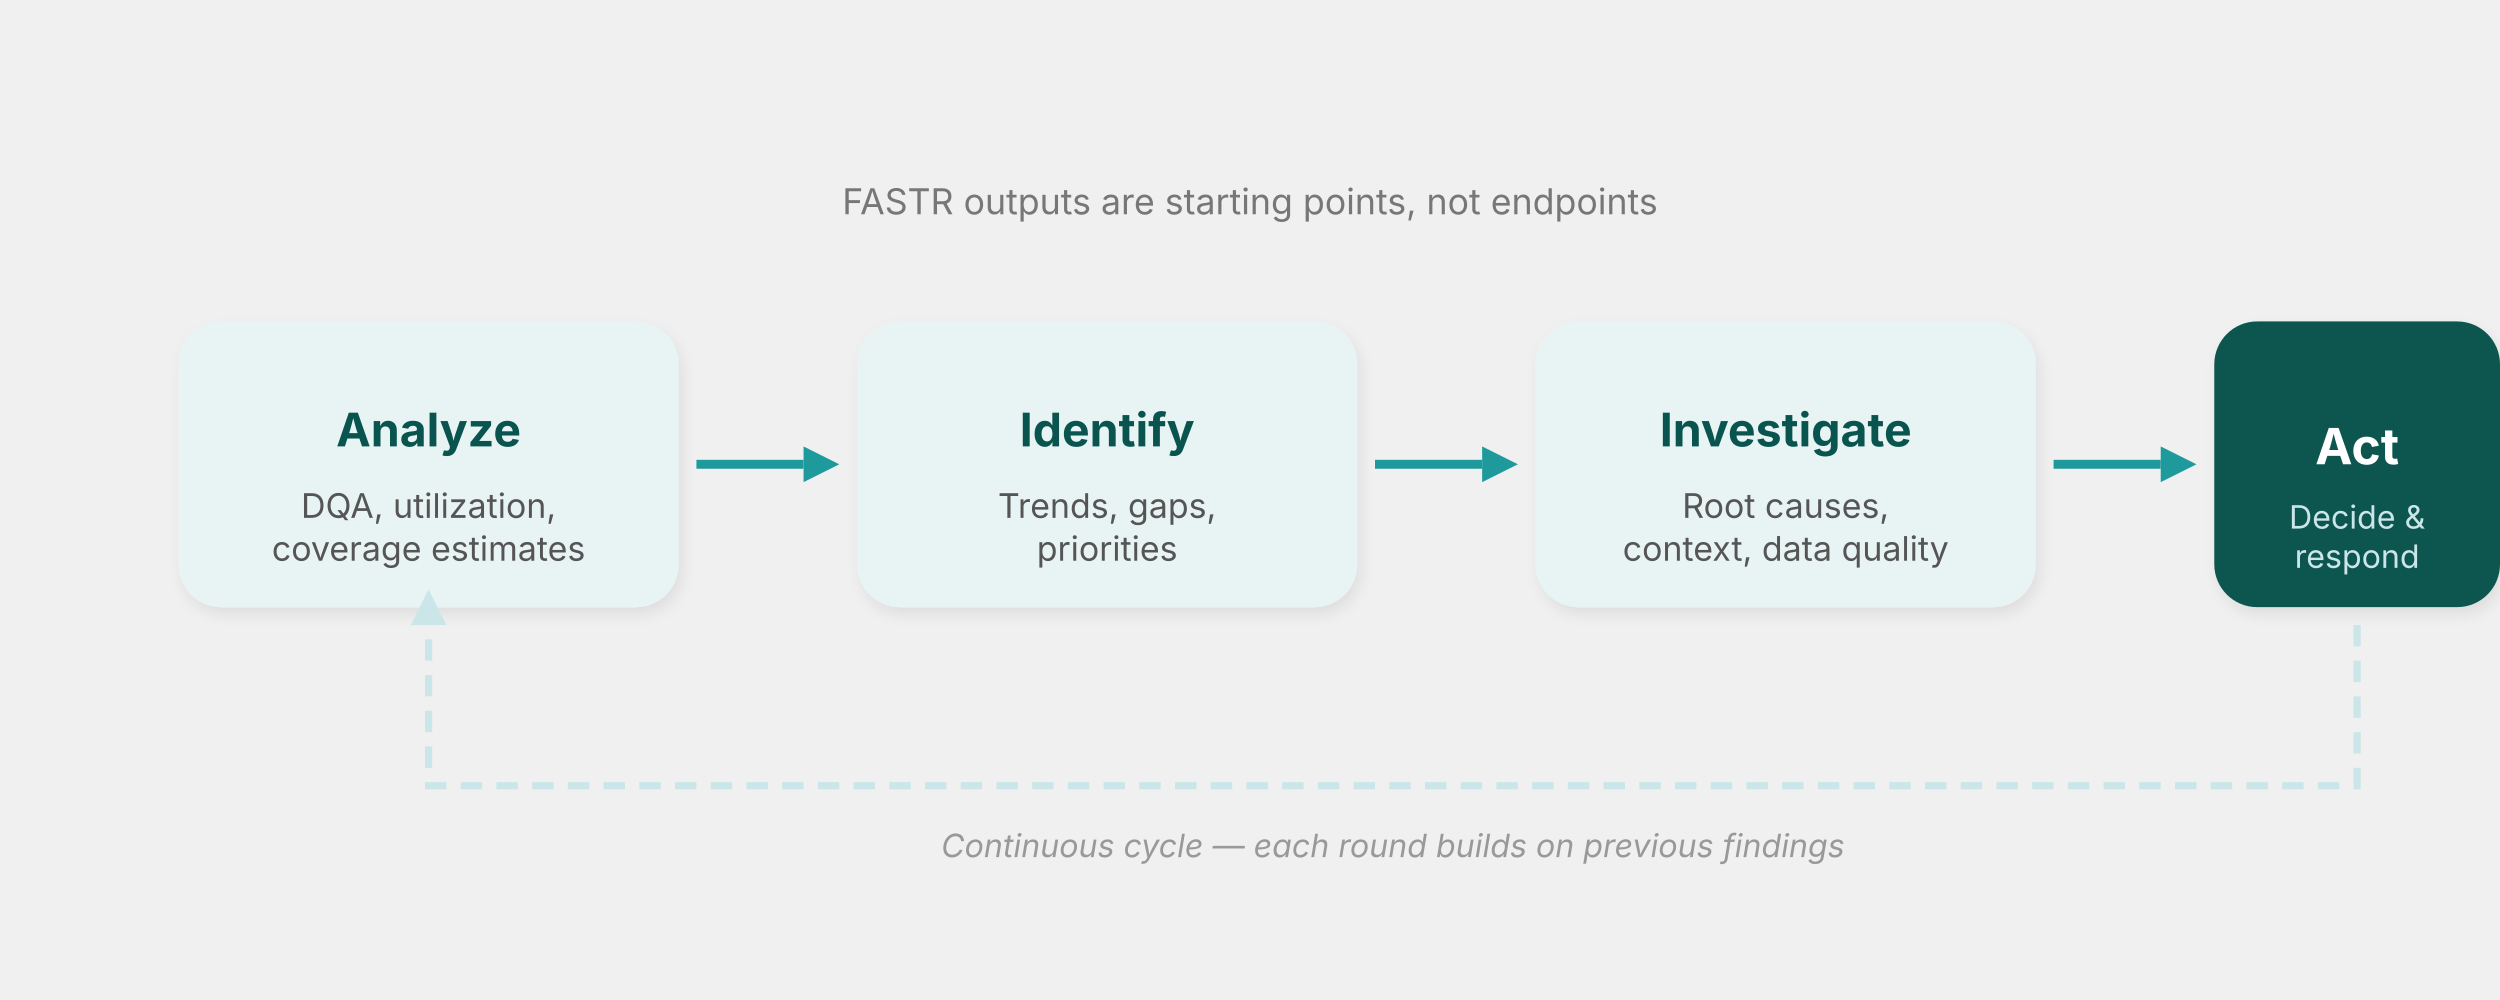
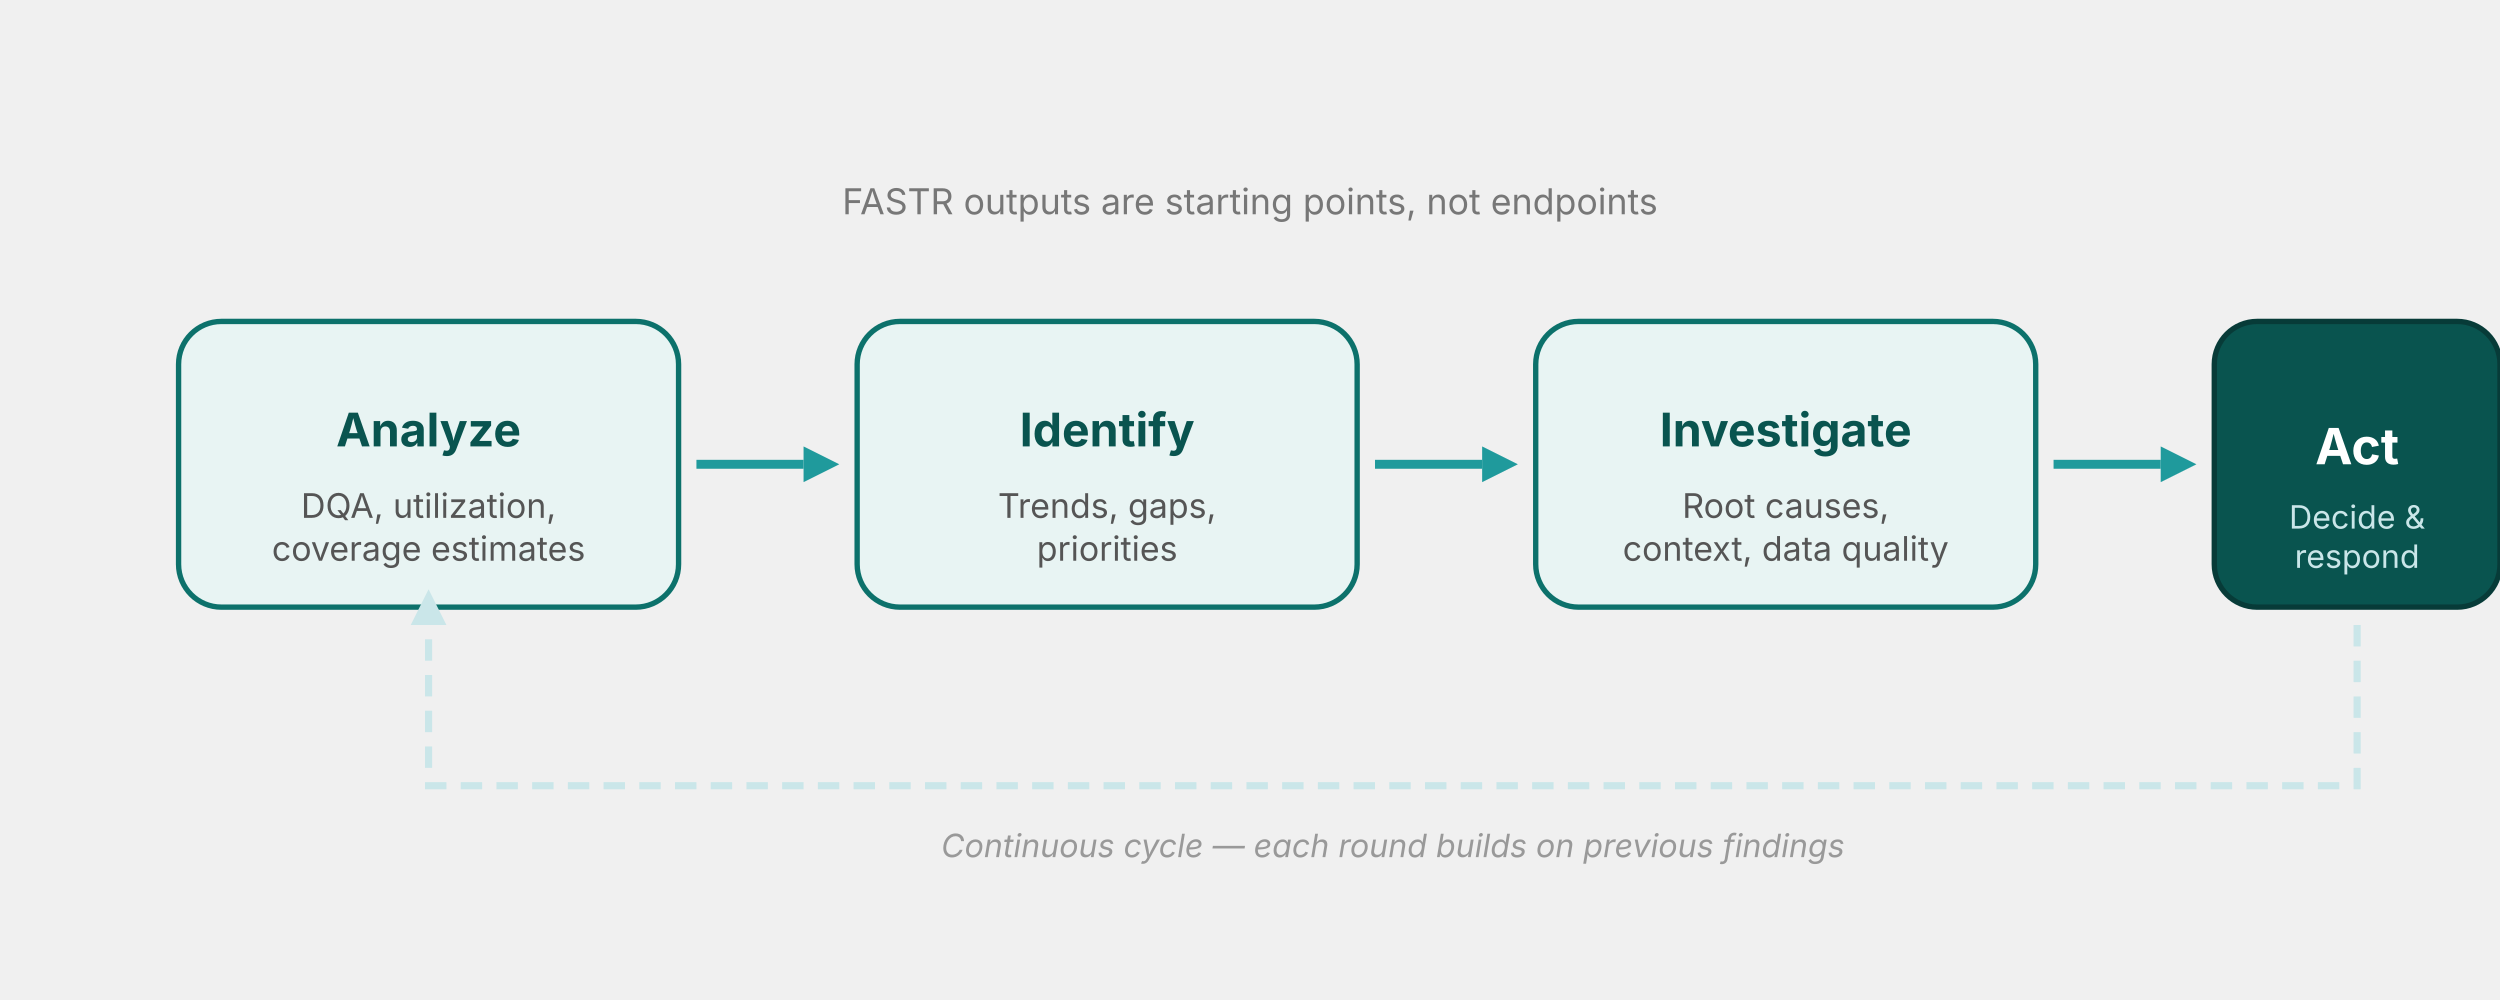
<svg xmlns="http://www.w3.org/2000/svg" viewBox="0 0 700 280">
-   <defs>
-     <filter id="shadow" x="-10%" y="-10%" width="120%" height="120%">
-       <feDropShadow dx="1" dy="2" stdDeviation="2" flood-opacity="0.08" />
-     </filter>
-   </defs>
  <g transform="translate(50, 90)">
-     <rect width="140" height="80" rx="12" fill="#E8F4F3" filter="url(#shadow)" />
+     <rect width="140" height="80" rx="12" fill="#E8F4F3" stroke="#0C716B" stroke-width="1.5" />
    <text x="70" y="35" text-anchor="middle" font-family="Inter, sans-serif" font-size="13" font-weight="700" fill="#09544F">Analyze</text>
    <text x="70" y="55" text-anchor="middle" font-family="Inter, sans-serif" font-size="9.5" fill="#555">DQA, utilization,</text>
    <text x="70" y="67" text-anchor="middle" font-family="Inter, sans-serif" font-size="9.5" fill="#555">coverage estimates</text>
  </g>
  <g fill="#1F9A9C">
    <line x1="195" y1="130" x2="225" y2="130" stroke="#1F9A9C" stroke-width="2.5" />
    <polygon points="225,125 235,130 225,135" />
  </g>
  <g transform="translate(240, 90)">
-     <rect width="140" height="80" rx="12" fill="#E8F4F3" filter="url(#shadow)" />
+     <rect width="140" height="80" rx="12" fill="#E8F4F3" stroke="#0C716B" stroke-width="1.5" />
    <text x="70" y="35" text-anchor="middle" font-family="Inter, sans-serif" font-size="13" font-weight="700" fill="#09544F">Identify</text>
    <text x="70" y="55" text-anchor="middle" font-family="Inter, sans-serif" font-size="9.5" fill="#555">Trends, gaps,</text>
    <text x="70" y="67" text-anchor="middle" font-family="Inter, sans-serif" font-size="9.5" fill="#555">priorities</text>
  </g>
  <g fill="#1F9A9C">
    <line x1="385" y1="130" x2="415" y2="130" stroke="#1F9A9C" stroke-width="2.5" />
    <polygon points="415,125 425,130 415,135" />
  </g>
  <g transform="translate(430, 90)">
-     <rect width="140" height="80" rx="12" fill="#E8F4F3" filter="url(#shadow)" />
+     <rect width="140" height="80" rx="12" fill="#E8F4F3" stroke="#0C716B" stroke-width="1.5" />
    <text x="70" y="35" text-anchor="middle" font-family="Inter, sans-serif" font-size="13" font-weight="700" fill="#09544F">Investigate</text>
    <text x="70" y="55" text-anchor="middle" font-family="Inter, sans-serif" font-size="9.5" fill="#555">Root causes,</text>
    <text x="70" y="67" text-anchor="middle" font-family="Inter, sans-serif" font-size="9.5" fill="#555">context, data quality</text>
  </g>
  <g fill="#1F9A9C">
    <line x1="575" y1="130" x2="605" y2="130" stroke="#1F9A9C" stroke-width="2.5" />
    <polygon points="605,125 615,130 605,135" />
  </g>
  <g transform="translate(620, 90)">
-     <rect width="80" height="80" rx="12" fill="#09544F" filter="url(#shadow)" />
+     <rect width="80" height="80" rx="12" fill="#09544F" stroke="#073B38" stroke-width="1.5" />
    <text x="40" y="40" text-anchor="middle" font-family="Inter, sans-serif" font-size="14" font-weight="700" fill="white">Act</text>
    <text x="40" y="58" text-anchor="middle" font-family="Inter, sans-serif" font-size="9" fill="#CAE6E9">Decide &amp;</text>
    <text x="40" y="69" text-anchor="middle" font-family="Inter, sans-serif" font-size="9" fill="#CAE6E9">respond</text>
  </g>
  <path d="M 660 175 L 660 220 L 120 220 L 120 175" fill="none" stroke="#CAE6E9" stroke-width="2" stroke-dasharray="6,4" />
  <polygon points="115,175 120,165 125,175" fill="#CAE6E9" />
  <text x="390" y="240" text-anchor="middle" font-family="Inter, sans-serif" font-size="9" fill="#999" font-style="italic">Continuous cycle — each round builds on previous findings</text>
  <text x="350" y="60" text-anchor="middle" font-family="Inter, sans-serif" font-size="10" fill="#777">FASTR outputs are starting points, not endpoints</text>
</svg>
